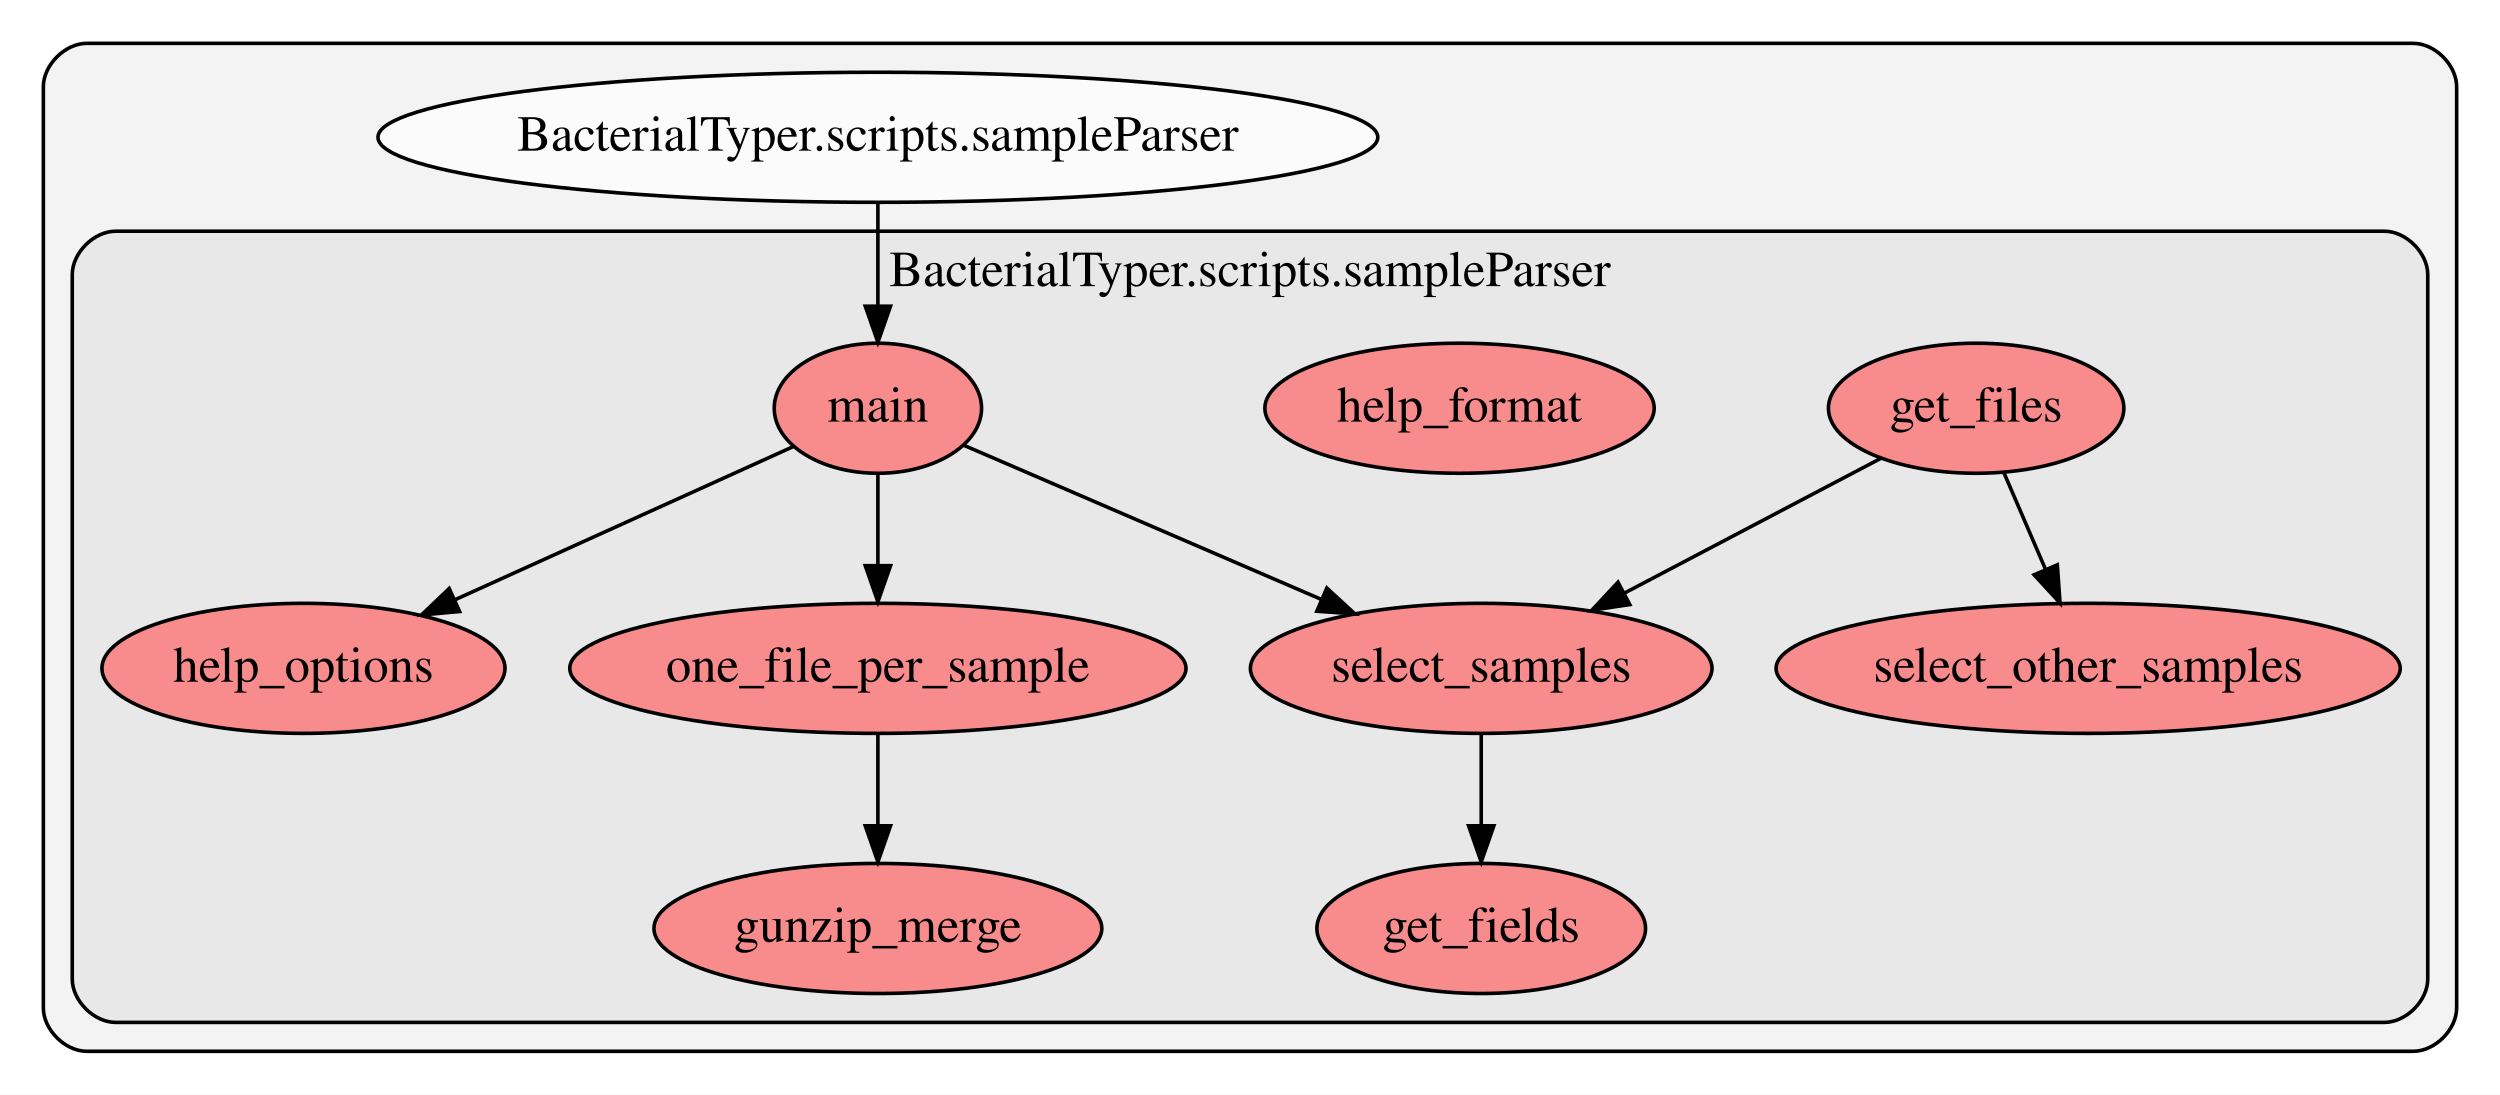
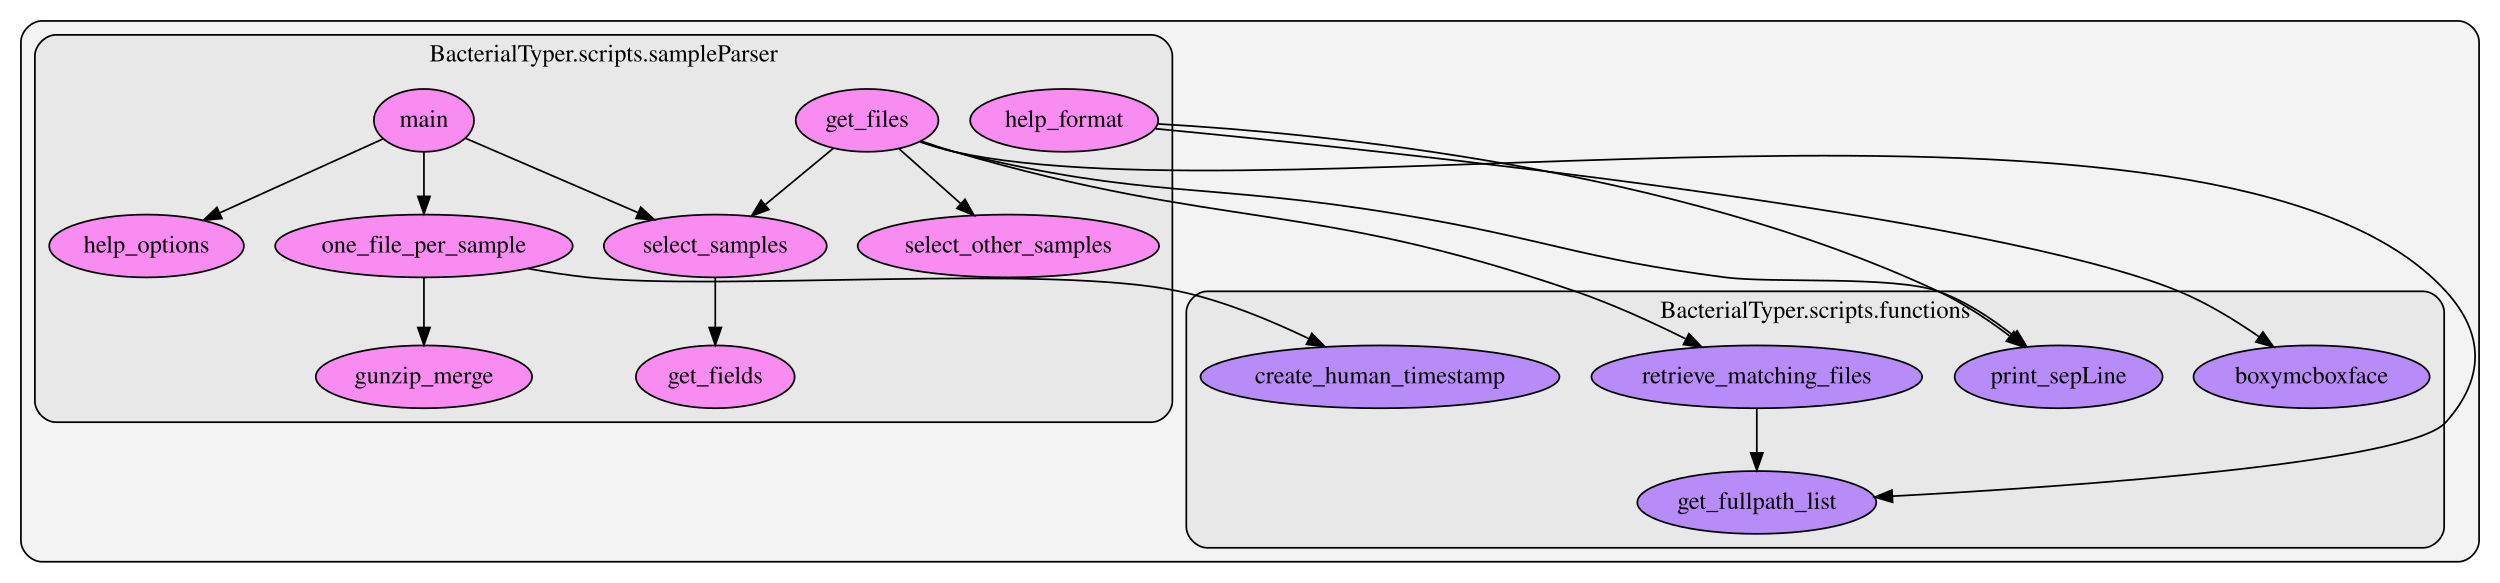
- <svg xmlns="http://www.w3.org/2000/svg" width="692pt" height="303pt" viewBox="0.00 0.00 692.00 303.00">
-   <g id="graph0" class="graph" transform="scale(1 1) rotate(0) translate(4 299)">
-     <polygon fill="#ffffff" stroke="transparent" points="-4,4 -4,-299 688,-299 688,4 -4,4" />
+ <svg xmlns="http://www.w3.org/2000/svg" width="1433pt" height="334pt" viewBox="0.00 0.00 1433.00 334.00">
+   <g id="graph0" class="graph" transform="scale(1 1) rotate(0) translate(4 330)">
+     <polygon fill="#ffffff" stroke="transparent" points="-4,4 -4,-330 1429,-330 1429,4 -4,4" />
    <g id="clust1" class="cluster">
-       <path fill="#808080" fill-opacity="0.094" stroke="#000000" d="M20,-8C20,-8 664,-8 664,-8 670,-8 676,-14 676,-20 676,-20 676,-275 676,-275 676,-281 670,-287 664,-287 664,-287 20,-287 20,-287 14,-287 8,-281 8,-275 8,-275 8,-20 8,-20 8,-14 14,-8 20,-8" />
+       <path fill="#808080" fill-opacity="0.094" stroke="#000000" d="M20,-8C20,-8 1405,-8 1405,-8 1411,-8 1417,-14 1417,-20 1417,-20 1417,-306 1417,-306 1417,-312 1411,-318 1405,-318 1405,-318 20,-318 20,-318 14,-318 8,-312 8,-306 8,-306 8,-20 8,-20 8,-14 14,-8 20,-8" />
    </g>
    <g id="clust2" class="cluster">
-       <path fill="#808080" fill-opacity="0.094" stroke="#000000" d="M28,-16C28,-16 656,-16 656,-16 662,-16 668,-22 668,-28 668,-28 668,-223 668,-223 668,-229 662,-235 656,-235 656,-235 28,-235 28,-235 22,-235 16,-229 16,-223 16,-223 16,-28 16,-28 16,-22 22,-16 28,-16" />
-       <text text-anchor="middle" x="342" y="-219.8" font-family="Times,serif" font-size="14.00" fill="#000000">BacterialTyper.scripts.sampleParser</text>
+       <path fill="#808080" fill-opacity="0.094" stroke="#000000" d="M688,-16C688,-16 1385,-16 1385,-16 1391,-16 1397,-22 1397,-28 1397,-28 1397,-151 1397,-151 1397,-157 1391,-163 1385,-163 1385,-163 688,-163 688,-163 682,-163 676,-157 676,-151 676,-151 676,-28 676,-28 676,-22 682,-16 688,-16" />
+       <text text-anchor="middle" x="1036.5" y="-147.8" font-family="Times,serif" font-size="14.00" fill="#000000">BacterialTyper.scripts.functions</text>
+     </g>
+     <g id="clust3" class="cluster">
+       <path fill="#808080" fill-opacity="0.094" stroke="#000000" d="M28,-88C28,-88 656,-88 656,-88 662,-88 668,-94 668,-100 668,-100 668,-298 668,-298 668,-304 662,-310 656,-310 656,-310 28,-310 28,-310 22,-310 16,-304 16,-298 16,-298 16,-100 16,-100 16,-94 22,-88 28,-88" />
+       <text text-anchor="middle" x="342" y="-294.8" font-family="Times,serif" font-size="14.00" fill="#000000">BacterialTyper.scripts.sampleParser</text>
    </g>
    <g id="node1" class="node">
-       <ellipse fill="#ffffff" fill-opacity="0.698" stroke="#000000" cx="239" cy="-261" rx="138.375" ry="18" />
-       <text text-anchor="middle" x="239" y="-257.3" font-family="Times,serif" font-size="14.00" fill="#000000">BacterialTyper.scripts.sampleParser</text>
+       <ellipse fill="#a365ff" fill-opacity="0.698" stroke="#000000" cx="1321" cy="-114" rx="67.688" ry="18" />
+       <text text-anchor="middle" x="1321" y="-110.3" font-family="Times,serif" font-size="14.00" fill="#000000">boxymcboxface</text>
+     </g>
+     <g id="node2" class="node">
+       <ellipse fill="#a365ff" fill-opacity="0.698" stroke="#000000" cx="787" cy="-114" rx="102.882" ry="18" />
+       <text text-anchor="middle" x="787" y="-110.3" font-family="Times,serif" font-size="14.00" fill="#000000">create_human_timestamp</text>
+     </g>
+     <g id="node3" class="node">
+       <ellipse fill="#a365ff" fill-opacity="0.698" stroke="#000000" cx="1003" cy="-42" rx="68.489" ry="18" />
+       <text text-anchor="middle" x="1003" y="-38.3" font-family="Times,serif" font-size="14.00" fill="#000000">get_fullpath_list</text>
+     </g>
+     <g id="node4" class="node">
+       <ellipse fill="#a365ff" fill-opacity="0.698" stroke="#000000" cx="1176" cy="-114" rx="59.59" ry="18" />
+       <text text-anchor="middle" x="1176" y="-110.3" font-family="Times,serif" font-size="14.00" fill="#000000">print_sepLine</text>
+     </g>
+     <g id="node5" class="node">
+       <ellipse fill="#a365ff" fill-opacity="0.698" stroke="#000000" cx="1003" cy="-114" rx="94.783" ry="18" />
+       <text text-anchor="middle" x="1003" y="-110.3" font-family="Times,serif" font-size="14.00" fill="#000000">retrieve_matching_files</text>
+     </g>
+     <g id="edge1" class="edge">
+       <path fill="none" stroke="#000000" d="M1003,-95.831C1003,-88.131 1003,-78.974 1003,-70.417" />
+       <polygon fill="#000000" stroke="#000000" points="1006.5,-70.413 1003,-60.413 999.5,-70.413 1006.5,-70.413" />
+     </g>
+     <g id="node6" class="node">
+       <ellipse fill="#ff65f4" fill-opacity="0.698" stroke="#000000" cx="406" cy="-114" rx="45.492" ry="18" />
+       <text text-anchor="middle" x="406" y="-110.3" font-family="Times,serif" font-size="14.00" fill="#000000">get_fields</text>
    </g>
    <g id="node7" class="node">
-       <ellipse fill="#ff6565" fill-opacity="0.698" stroke="#000000" cx="239" cy="-186" rx="28.695" ry="18" />
-       <text text-anchor="middle" x="239" y="-182.3" font-family="Times,serif" font-size="14.00" fill="#000000">main</text>
+       <ellipse fill="#ff65f4" fill-opacity="0.698" stroke="#000000" cx="493" cy="-261" rx="40.893" ry="18" />
+       <text text-anchor="middle" x="493" y="-257.3" font-family="Times,serif" font-size="14.00" fill="#000000">get_files</text>
    </g>
-     <g id="edge1" class="edge">
-       <path fill="none" stroke="#000000" d="M239,-242.845C239,-234.34 239,-224.008 239,-214.496" />
-       <polygon fill="#000000" stroke="#000000" points="242.5,-214.248 239,-204.248 235.5,-214.248 242.5,-214.248" />
+     <g id="edge10" class="edge">
+       <path fill="none" stroke="#000000" d="M523.312,-248.711C529.725,-246.502 536.517,-244.446 543,-243 729.254,-201.462 1269.502,-304.083 1398,-163 1420.446,-138.356 1420.165,-112.896 1398,-88 1377.32,-64.772 1190.062,-51.453 1080.966,-45.602" />
+       <polygon fill="#000000" stroke="#000000" points="1080.831,-42.09 1070.661,-45.059 1080.463,-49.08 1080.831,-42.09" />
    </g>
-     <g id="node2" class="node">
-       <ellipse fill="#ff6565" fill-opacity="0.698" stroke="#000000" cx="406" cy="-42" rx="45.492" ry="18" />
-       <text text-anchor="middle" x="406" y="-38.3" font-family="Times,serif" font-size="14.00" fill="#000000">get_fields</text>
+     <g id="edge11" class="edge">
+       <path fill="none" stroke="#000000" d="M523.634,-248.851C529.964,-246.659 536.641,-244.574 543,-243 654.532,-215.395 685.672,-225.923 799,-207 882.051,-193.133 901.492,-181.776 985,-171 1011.946,-167.523 1081.399,-172.099 1107,-163 1122.523,-157.483 1137.684,-147.399 1149.823,-137.807" />
+       <polygon fill="#000000" stroke="#000000" points="1152.22,-140.367 1157.712,-131.307 1147.769,-134.965 1152.22,-140.367" />
    </g>
-     <g id="node3" class="node">
-       <ellipse fill="#ff6565" fill-opacity="0.698" stroke="#000000" cx="543" cy="-186" rx="40.893" ry="18" />
-       <text text-anchor="middle" x="543" y="-182.3" font-family="Times,serif" font-size="14.00" fill="#000000">get_files</text>
+     <g id="edge7" class="edge">
+       <path fill="none" stroke="#000000" d="M524.009,-249.16C530.251,-246.969 536.799,-244.805 543,-243 698.704,-197.67 745.618,-215.653 899,-163 920.479,-155.627 943.408,-145.129 962.257,-135.739" />
+       <polygon fill="#000000" stroke="#000000" points="964.091,-138.734 971.434,-131.096 960.931,-132.488 964.091,-138.734" />
+     </g>
+     <g id="node13" class="node">
+       <ellipse fill="#ff65f4" fill-opacity="0.698" stroke="#000000" cx="574" cy="-189" rx="86.385" ry="18" />
+       <text text-anchor="middle" x="574" y="-185.3" font-family="Times,serif" font-size="14.00" fill="#000000">select_other_samples</text>
+     </g>
+     <g id="edge9" class="edge">
+       <path fill="none" stroke="#000000" d="M511.38,-244.662C521.771,-235.425 534.965,-223.697 546.56,-213.391" />
+       <polygon fill="#000000" stroke="#000000" points="549.129,-215.791 554.277,-206.531 544.478,-210.559 549.129,-215.791" />
+     </g>
+     <g id="node14" class="node">
+       <ellipse fill="#ff65f4" fill-opacity="0.698" stroke="#000000" cx="406" cy="-189" rx="63.889" ry="18" />
+       <text text-anchor="middle" x="406" y="-185.3" font-family="Times,serif" font-size="14.00" fill="#000000">select_samples</text>
+     </g>
+     <g id="edge8" class="edge">
+       <path fill="none" stroke="#000000" d="M473.692,-245.021C462.276,-235.573 447.6,-223.428 434.834,-212.862" />
+       <polygon fill="#000000" stroke="#000000" points="436.709,-209.871 426.773,-206.191 432.245,-215.264 436.709,-209.871" />
+     </g>
+     <g id="node8" class="node">
+       <ellipse fill="#ff65f4" fill-opacity="0.698" stroke="#000000" cx="239" cy="-114" rx="61.99" ry="18" />
+       <text text-anchor="middle" x="239" y="-110.3" font-family="Times,serif" font-size="14.00" fill="#000000">gunzip_merge</text>
    </g>
    <g id="node9" class="node">
-       <ellipse fill="#ff6565" fill-opacity="0.698" stroke="#000000" cx="574" cy="-114" rx="86.385" ry="18" />
-       <text text-anchor="middle" x="574" y="-110.3" font-family="Times,serif" font-size="14.00" fill="#000000">select_other_samples</text>
+       <ellipse fill="#ff65f4" fill-opacity="0.698" stroke="#000000" cx="606" cy="-261" rx="53.891" ry="18" />
+       <text text-anchor="middle" x="606" y="-257.3" font-family="Times,serif" font-size="14.00" fill="#000000">help_format</text>
+     </g>
+     <g id="edge3" class="edge">
+       <path fill="none" stroke="#000000" d="M658.346,-256.208C791.194,-243.533 1138.428,-207.062 1245,-163 1261.066,-156.357 1277.455,-146.292 1290.88,-137.009" />
+       <polygon fill="#000000" stroke="#000000" points="1293.118,-139.712 1299.241,-131.065 1289.062,-134.006 1293.118,-139.712" />
+     </g>
+     <g id="edge2" class="edge">
+       <path fill="none" stroke="#000000" d="M659.81,-258.961C754.507,-253.568 955.275,-233.977 1107,-163 1121.35,-156.287 1135.853,-146.536 1147.834,-137.497" />
+       <polygon fill="#000000" stroke="#000000" points="1150.325,-139.994 1156.074,-131.095 1146.03,-134.466 1150.325,-139.994" />
+     </g>
+     <g id="node10" class="node">
+       <ellipse fill="#ff65f4" fill-opacity="0.698" stroke="#000000" cx="80" cy="-189" rx="55.79" ry="18" />
+       <text text-anchor="middle" x="80" y="-185.3" font-family="Times,serif" font-size="14.00" fill="#000000">help_options</text>
+     </g>
+     <g id="node11" class="node">
+       <ellipse fill="#ff65f4" fill-opacity="0.698" stroke="#000000" cx="239" cy="-261" rx="28.695" ry="18" />
+       <text text-anchor="middle" x="239" y="-257.3" font-family="Times,serif" font-size="14.00" fill="#000000">main</text>
+     </g>
+     <g id="edge14" class="edge">
+       <path fill="none" stroke="#000000" d="M215.539,-250.376C190.985,-239.257 151.921,-221.568 122.025,-208.03" />
+       <polygon fill="#000000" stroke="#000000" points="123.224,-204.731 112.671,-203.794 120.337,-211.108 123.224,-204.731" />
+     </g>
+     <g id="node12" class="node">
+       <ellipse fill="#ff65f4" fill-opacity="0.698" stroke="#000000" cx="239" cy="-189" rx="85.285" ry="18" />
+       <text text-anchor="middle" x="239" y="-185.3" font-family="Times,serif" font-size="14.00" fill="#000000">one_file_per_sample</text>
+     </g>
+     <g id="edge13" class="edge">
+       <path fill="none" stroke="#000000" d="M239,-242.831C239,-235.131 239,-225.974 239,-217.417" />
+       <polygon fill="#000000" stroke="#000000" points="242.5,-217.413 239,-207.413 235.5,-217.413 242.5,-217.413" />
+     </g>
+     <g id="edge12" class="edge">
+       <path fill="none" stroke="#000000" d="M262.927,-250.684C288.592,-239.619 329.923,-221.8 361.579,-208.152" />
+       <polygon fill="#000000" stroke="#000000" points="363.267,-211.235 371.064,-204.062 360.496,-204.807 363.267,-211.235" />
+     </g>
+     <g id="edge6" class="edge">
+       <path fill="none" stroke="#000000" d="M298.449,-176.077C309.866,-174.032 321.765,-172.2 333,-171 407.928,-162.998 598.352,-178.944 672,-163 697.682,-157.44 724.797,-146.178 746.243,-135.851" />
+       <polygon fill="#000000" stroke="#000000" points="747.949,-138.913 755.369,-131.35 744.852,-132.635 747.949,-138.913" />
    </g>
    <g id="edge5" class="edge">
-       <path fill="none" stroke="#000000" d="M550.663,-168.202C554.139,-160.129 558.329,-150.398 562.193,-141.422" />
-       <polygon fill="#000000" stroke="#000000" points="565.47,-142.662 566.21,-132.093 559.041,-139.894 565.47,-142.662" />
-     </g>
-     <g id="node10" class="node">
-       <ellipse fill="#ff6565" fill-opacity="0.698" stroke="#000000" cx="406" cy="-114" rx="63.889" ry="18" />
-       <text text-anchor="middle" x="406" y="-110.3" font-family="Times,serif" font-size="14.00" fill="#000000">select_samples</text>
+       <path fill="none" stroke="#000000" d="M239,-170.845C239,-162.34 239,-152.008 239,-142.496" />
+       <polygon fill="#000000" stroke="#000000" points="242.5,-142.248 239,-132.248 235.5,-142.248 242.5,-142.248" />
    </g>
    <g id="edge4" class="edge">
-       <path fill="none" stroke="#000000" d="M516.585,-172.118C496.493,-161.559 468.515,-146.855 445.728,-134.879" />
-       <polygon fill="#000000" stroke="#000000" points="447.119,-131.656 436.639,-130.102 443.863,-137.853 447.119,-131.656" />
-     </g>
-     <g id="node4" class="node">
-       <ellipse fill="#ff6565" fill-opacity="0.698" stroke="#000000" cx="239" cy="-42" rx="61.99" ry="18" />
-       <text text-anchor="middle" x="239" y="-38.3" font-family="Times,serif" font-size="14.00" fill="#000000">gunzip_merge</text>
-     </g>
-     <g id="node5" class="node">
-       <ellipse fill="#ff6565" fill-opacity="0.698" stroke="#000000" cx="400" cy="-186" rx="53.891" ry="18" />
-       <text text-anchor="middle" x="400" y="-182.3" font-family="Times,serif" font-size="14.00" fill="#000000">help_format</text>
-     </g>
-     <g id="node6" class="node">
-       <ellipse fill="#ff6565" fill-opacity="0.698" stroke="#000000" cx="80" cy="-114" rx="55.79" ry="18" />
-       <text text-anchor="middle" x="80" y="-110.3" font-family="Times,serif" font-size="14.00" fill="#000000">help_options</text>
-     </g>
-     <g id="edge8" class="edge">
-       <path fill="none" stroke="#000000" d="M215.539,-175.376C190.985,-164.257 151.921,-146.568 122.025,-133.03" />
-       <polygon fill="#000000" stroke="#000000" points="123.224,-129.731 112.671,-128.794 120.337,-136.108 123.224,-129.731" />
-     </g>
-     <g id="node8" class="node">
-       <ellipse fill="#ff6565" fill-opacity="0.698" stroke="#000000" cx="239" cy="-114" rx="85.285" ry="18" />
-       <text text-anchor="middle" x="239" y="-110.3" font-family="Times,serif" font-size="14.00" fill="#000000">one_file_per_sample</text>
-     </g>
-     <g id="edge6" class="edge">
-       <path fill="none" stroke="#000000" d="M239,-167.831C239,-160.131 239,-150.974 239,-142.417" />
-       <polygon fill="#000000" stroke="#000000" points="242.5,-142.413 239,-132.413 235.5,-142.413 242.5,-142.413" />
-     </g>
-     <g id="edge7" class="edge">
-       <path fill="none" stroke="#000000" d="M262.927,-175.684C288.592,-164.619 329.923,-146.8 361.579,-133.152" />
-       <polygon fill="#000000" stroke="#000000" points="363.267,-136.235 371.064,-129.062 360.496,-129.807 363.267,-136.235" />
-     </g>
-     <g id="edge3" class="edge">
-       <path fill="none" stroke="#000000" d="M239,-95.831C239,-88.131 239,-78.974 239,-70.417" />
-       <polygon fill="#000000" stroke="#000000" points="242.5,-70.413 239,-60.413 235.5,-70.413 242.5,-70.413" />
-     </g>
-     <g id="edge2" class="edge">
-       <path fill="none" stroke="#000000" d="M406,-95.831C406,-88.131 406,-78.974 406,-70.417" />
-       <polygon fill="#000000" stroke="#000000" points="409.5,-70.413 406,-60.413 402.5,-70.413 409.5,-70.413" />
+       <path fill="none" stroke="#000000" d="M406,-170.845C406,-162.34 406,-152.008 406,-142.496" />
+       <polygon fill="#000000" stroke="#000000" points="409.5,-142.248 406,-132.248 402.5,-142.248 409.5,-142.248" />
    </g>
  </g>
</svg>
